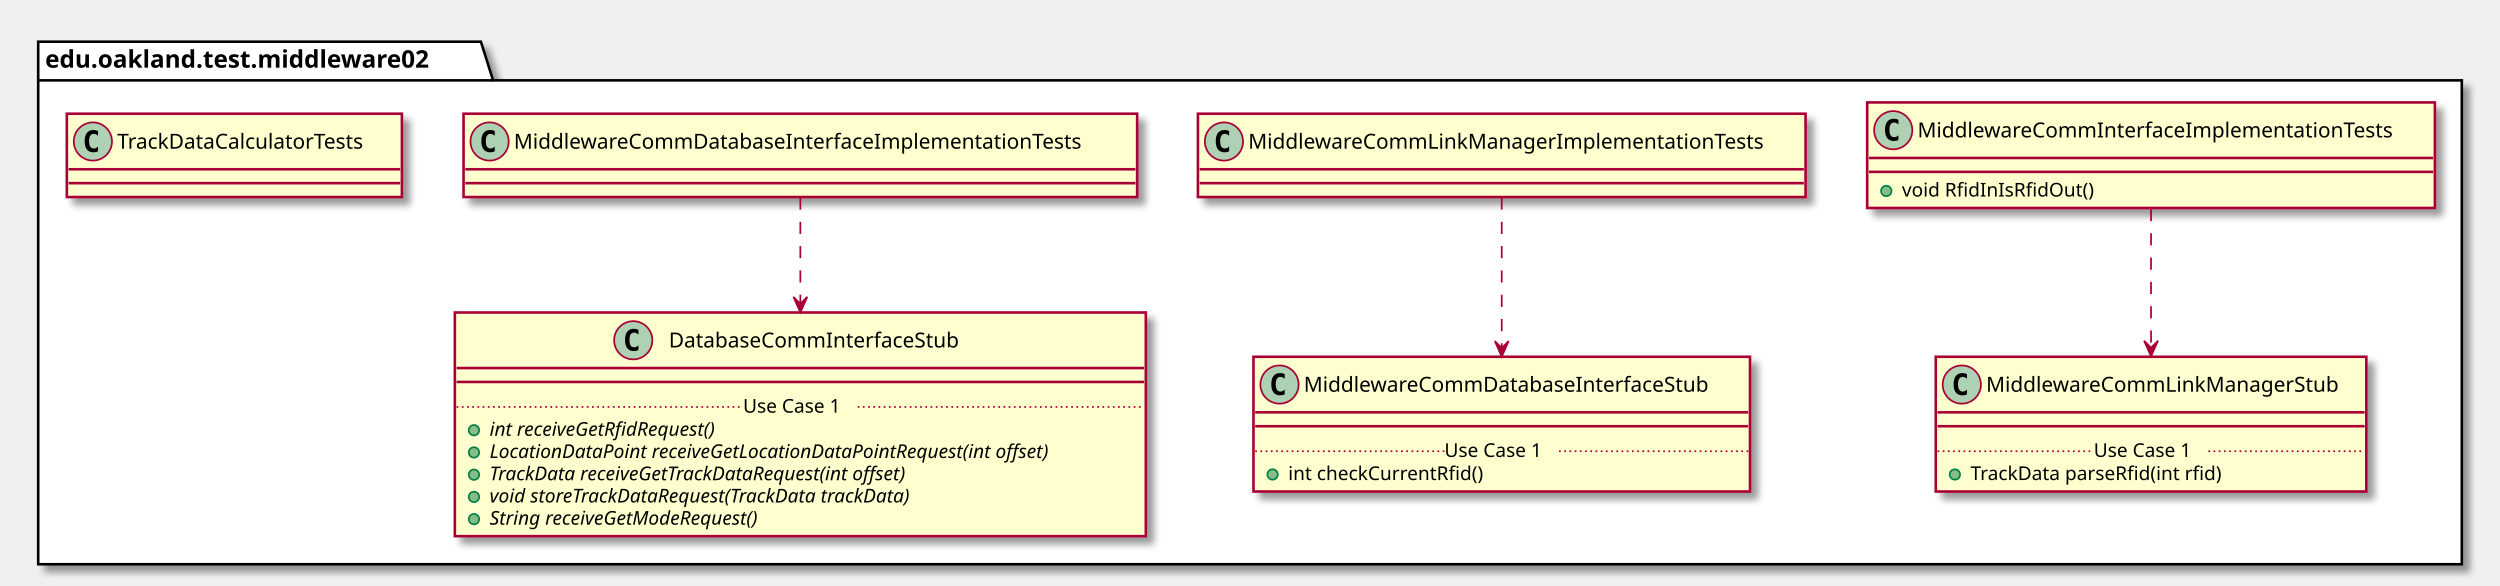
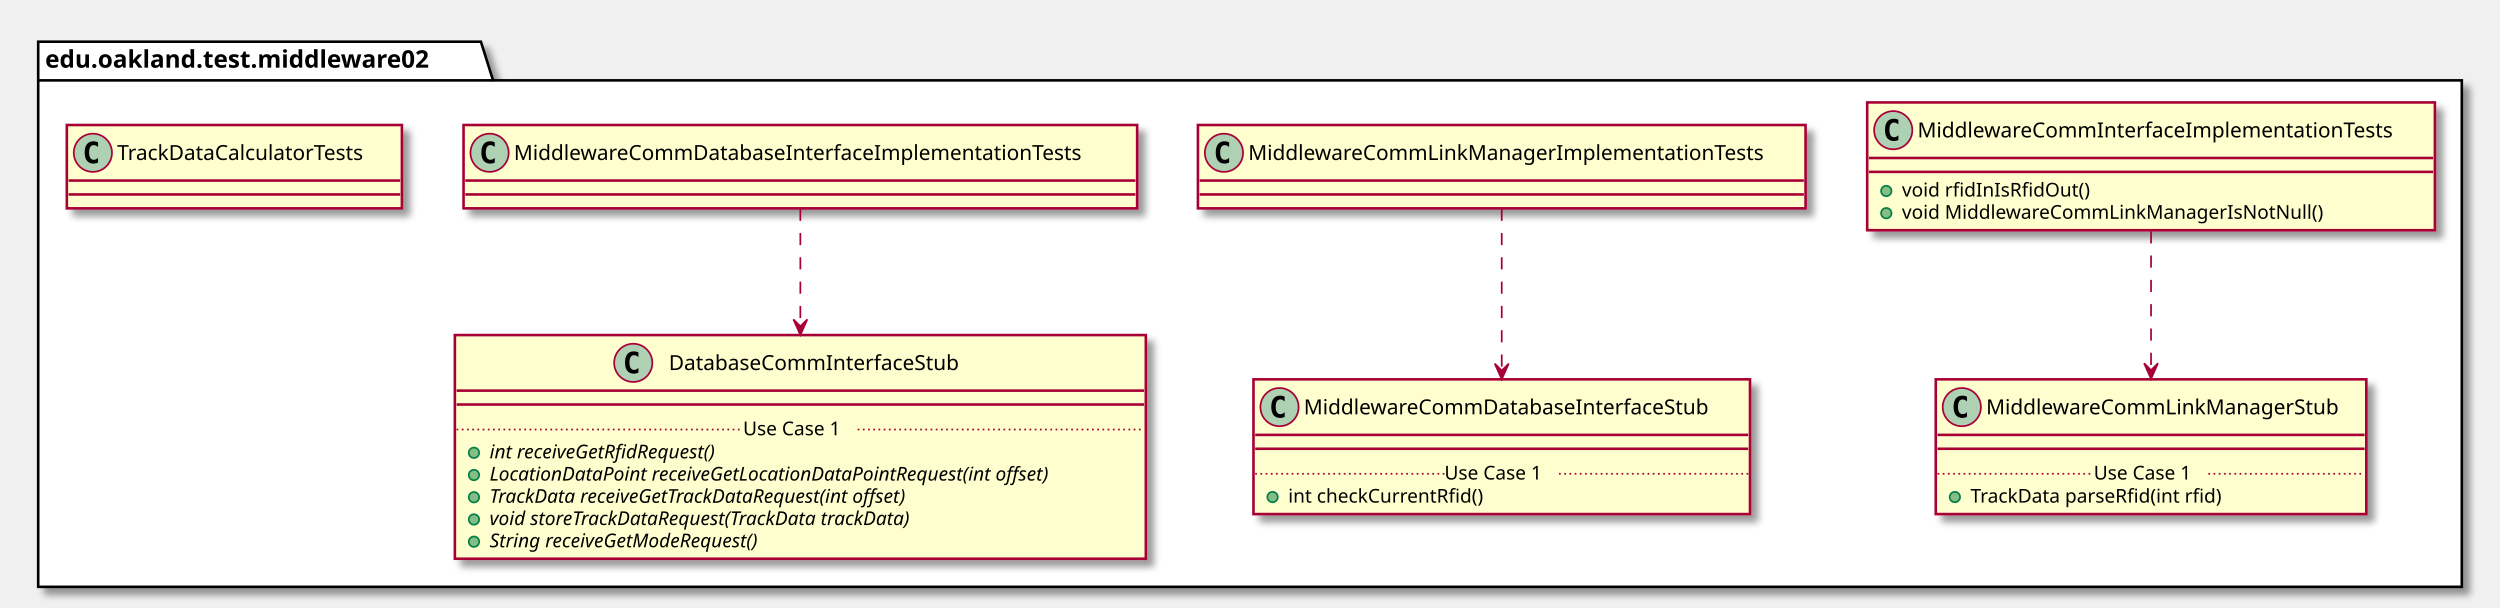
- <svg xmlns="http://www.w3.org/2000/svg" contentScriptType="application/ecmascript" contentStyleType="text/css" height="337px" preserveAspectRatio="none" style="width:1440px;height:337px;" version="1.1" viewBox="0 0 1440 337" width="1440px" zoomAndPan="magnify">
+ <svg xmlns="http://www.w3.org/2000/svg" contentScriptType="application/ecmascript" contentStyleType="text/css" height="350px" preserveAspectRatio="none" style="width:1440px;height:350px;" version="1.1" viewBox="0 0 1440 350" width="1440px" zoomAndPan="magnify">
  <defs>
-     <filter height="300%" id="f1j44obskdg0xr" width="300%" x="-1" y="-1">
+     <filter height="300%" id="f1d44m0nrgg00u" width="300%" x="-1" y="-1">
      <feGaussianBlur result="blurOut" stdDeviation="2.0" />
      <feColorMatrix in="blurOut" result="blurOut2" type="matrix" values="0 0 0 0 0 0 0 0 0 0 0 0 0 0 0 0 0 0 .4 0" />
      <feOffset dx="4.0" dy="4.0" in="blurOut2" result="blurOut3" />
      <feBlend in="SourceGraphic" in2="blurOut3" mode="normal" />
    </filter>
  </defs>
  <g>
-     <polygon fill="#FFFFFF" filter="url(#f1j44obskdg0xr)" points="22,24,277,24,284,46.297,1418,46.297,1418,325,22,325,22,24" style="stroke: #000000; stroke-width: 1.5;" />
+     <polygon fill="#FFFFFF" filter="url(#f1d44m0nrgg00u)" points="22,24,277,24,284,46.297,1418,46.297,1418,338,22,338,22,24" style="stroke: #000000; stroke-width: 1.5;" />
    <line style="stroke: #000000; stroke-width: 1.5;" x1="22" x2="284" y1="46.297" y2="46.297" />
    <text fill="#000000" font-family="sans-serif" font-size="14" font-weight="bold" lengthAdjust="spacingAndGlyphs" textLength="249" x="26" y="38.995">edu.oakland.test.middleware02</text>
-     <rect fill="#FEFECE" filter="url(#f1j44obskdg0xr)" height="60.805" id="MiddlewareCommInterfaceImplementationTests" style="stroke: #A80036; stroke-width: 1.5;" width="327" x="1075.5" y="59" />
+     <rect fill="#FEFECE" filter="url(#f1d44m0nrgg00u)" height="73.609" id="MiddlewareCommInterfaceImplementationTests" style="stroke: #A80036; stroke-width: 1.5;" width="327" x="1075.5" y="59" />
    <ellipse cx="1090.5" cy="75" fill="#ADD1B2" rx="11" ry="11" style="stroke: #A80036; stroke-width: 1.0;" />
    <path d="M1093.469,80.641 Q1092.891,80.938 1092.25,81.078 Q1091.609,81.234 1090.906,81.234 Q1088.406,81.234 1087.078,79.594 Q1085.766,77.938 1085.766,74.812 Q1085.766,71.688 1087.078,70.031 Q1088.406,68.375 1090.906,68.375 Q1091.609,68.375 1092.25,68.531 Q1092.906,68.688 1093.469,68.984 L1093.469,71.703 Q1092.844,71.125 1092.25,70.859 Q1091.656,70.578 1091.031,70.578 Q1089.688,70.578 1089,71.656 Q1088.312,72.719 1088.312,74.812 Q1088.312,76.906 1089,77.984 Q1089.688,79.047 1091.031,79.047 Q1091.656,79.047 1092.25,78.781 Q1092.844,78.5 1093.469,77.922 L1093.469,80.641 Z " />
    <text fill="#000000" font-family="sans-serif" font-size="12" lengthAdjust="spacingAndGlyphs" textLength="295" x="1104.5" y="79.154">MiddlewareCommInterfaceImplementationTests</text>
    <line style="stroke: #A80036; stroke-width: 1.5;" x1="1076.5" x2="1401.5" y1="91" y2="91" />
    <line style="stroke: #A80036; stroke-width: 1.5;" x1="1076.5" x2="1401.5" y1="99" y2="99" />
    <ellipse cx="1086.5" cy="110" fill="#84BE84" rx="3" ry="3" style="stroke: #038048; stroke-width: 1.0;" />
-     <text fill="#000000" font-family="sans-serif" font-size="11" lengthAdjust="spacingAndGlyphs" textLength="117" x="1095.5" y="113.21">void RfidInIsRfidOut()</text>
-     <rect fill="#FEFECE" filter="url(#f1j44obskdg0xr)" height="77.609" id="MiddlewareCommLinkManagerStub" style="stroke: #A80036; stroke-width: 1.5;" width="248" x="1115" y="205.5" />
-     <ellipse cx="1130" cy="221.5" fill="#ADD1B2" rx="11" ry="11" style="stroke: #A80036; stroke-width: 1.0;" />
-     <path d="M1132.969,227.141 Q1132.391,227.438 1131.75,227.578 Q1131.109,227.734 1130.406,227.734 Q1127.906,227.734 1126.578,226.094 Q1125.266,224.438 1125.266,221.312 Q1125.266,218.188 1126.578,216.531 Q1127.906,214.875 1130.406,214.875 Q1131.109,214.875 1131.75,215.031 Q1132.406,215.188 1132.969,215.484 L1132.969,218.203 Q1132.344,217.625 1131.75,217.359 Q1131.156,217.078 1130.531,217.078 Q1129.188,217.078 1128.5,218.156 Q1127.812,219.219 1127.812,221.312 Q1127.812,223.406 1128.5,224.484 Q1129.188,225.547 1130.531,225.547 Q1131.156,225.547 1131.75,225.281 Q1132.344,225 1132.969,224.422 L1132.969,227.141 Z " />
-     <text fill="#000000" font-family="sans-serif" font-size="12" lengthAdjust="spacingAndGlyphs" textLength="216" x="1144" y="225.654">MiddlewareCommLinkManagerStub</text>
-     <line style="stroke: #A80036; stroke-width: 1.5;" x1="1116" x2="1362" y1="237.5" y2="237.5" />
-     <line style="stroke: #A80036; stroke-width: 1.5;" x1="1116" x2="1362" y1="245.5" y2="245.5" />
-     <ellipse cx="1126" cy="273.305" fill="#84BE84" rx="3" ry="3" style="stroke: #038048; stroke-width: 1.0;" />
-     <text fill="#000000" font-family="sans-serif" font-size="11" lengthAdjust="spacingAndGlyphs" textLength="160" x="1135" y="276.515">TrackData parseRfid(int rfid)</text>
-     <line style="stroke: #A80036; stroke-width: 1.0; stroke-dasharray: 1.0,2.0;" x1="1116" x2="1206" y1="259.902" y2="259.902" />
-     <text fill="#000000" font-family="sans-serif" font-size="11" lengthAdjust="spacingAndGlyphs" textLength="66" x="1206" y="263.21">Use Case 1</text>
-     <line style="stroke: #A80036; stroke-width: 1.0; stroke-dasharray: 1.0,2.0;" x1="1272" x2="1362" y1="259.902" y2="259.902" />
-     <rect fill="#FEFECE" filter="url(#f1j44obskdg0xr)" height="48" id="MiddlewareCommLinkManagerImplementationTests" style="stroke: #A80036; stroke-width: 1.5;" width="350" x="690" y="65.5" />
-     <ellipse cx="705" cy="81.5" fill="#ADD1B2" rx="11" ry="11" style="stroke: #A80036; stroke-width: 1.0;" />
-     <path d="M707.969,87.141 Q707.391,87.438 706.75,87.578 Q706.109,87.734 705.406,87.734 Q702.906,87.734 701.578,86.094 Q700.266,84.438 700.266,81.312 Q700.266,78.188 701.578,76.531 Q702.906,74.875 705.406,74.875 Q706.109,74.875 706.75,75.031 Q707.406,75.188 707.969,75.484 L707.969,78.203 Q707.344,77.625 706.75,77.359 Q706.156,77.078 705.531,77.078 Q704.188,77.078 703.5,78.156 Q702.812,79.219 702.812,81.312 Q702.812,83.406 703.5,84.484 Q704.188,85.547 705.531,85.547 Q706.156,85.547 706.75,85.281 Q707.344,85 707.969,84.422 L707.969,87.141 Z " />
-     <text fill="#000000" font-family="sans-serif" font-size="12" lengthAdjust="spacingAndGlyphs" textLength="318" x="719" y="85.654">MiddlewareCommLinkManagerImplementationTests</text>
-     <line style="stroke: #A80036; stroke-width: 1.5;" x1="691" x2="1039" y1="97.5" y2="97.5" />
-     <line style="stroke: #A80036; stroke-width: 1.5;" x1="691" x2="1039" y1="105.5" y2="105.5" />
-     <rect fill="#FEFECE" filter="url(#f1j44obskdg0xr)" height="77.609" id="MiddlewareCommDatabaseInterfaceStub" style="stroke: #A80036; stroke-width: 1.5;" width="286" x="722" y="205.5" />
-     <ellipse cx="737" cy="221.5" fill="#ADD1B2" rx="11" ry="11" style="stroke: #A80036; stroke-width: 1.0;" />
-     <path d="M739.969,227.141 Q739.391,227.438 738.75,227.578 Q738.109,227.734 737.406,227.734 Q734.906,227.734 733.578,226.094 Q732.266,224.438 732.266,221.312 Q732.266,218.188 733.578,216.531 Q734.906,214.875 737.406,214.875 Q738.109,214.875 738.75,215.031 Q739.406,215.188 739.969,215.484 L739.969,218.203 Q739.344,217.625 738.75,217.359 Q738.156,217.078 737.531,217.078 Q736.188,217.078 735.5,218.156 Q734.812,219.219 734.812,221.312 Q734.812,223.406 735.5,224.484 Q736.188,225.547 737.531,225.547 Q738.156,225.547 738.75,225.281 Q739.344,225 739.969,224.422 L739.969,227.141 Z " />
-     <text fill="#000000" font-family="sans-serif" font-size="12" lengthAdjust="spacingAndGlyphs" textLength="254" x="751" y="225.654">MiddlewareCommDatabaseInterfaceStub</text>
-     <line style="stroke: #A80036; stroke-width: 1.5;" x1="723" x2="1007" y1="237.5" y2="237.5" />
-     <line style="stroke: #A80036; stroke-width: 1.5;" x1="723" x2="1007" y1="245.5" y2="245.5" />
-     <ellipse cx="733" cy="273.305" fill="#84BE84" rx="3" ry="3" style="stroke: #038048; stroke-width: 1.0;" />
-     <text fill="#000000" font-family="sans-serif" font-size="11" lengthAdjust="spacingAndGlyphs" textLength="122" x="742" y="276.515">int checkCurrentRfid()</text>
-     <line style="stroke: #A80036; stroke-width: 1.0; stroke-dasharray: 1.0,2.0;" x1="723" x2="832" y1="259.902" y2="259.902" />
-     <text fill="#000000" font-family="sans-serif" font-size="11" lengthAdjust="spacingAndGlyphs" textLength="66" x="832" y="263.21">Use Case 1</text>
-     <line style="stroke: #A80036; stroke-width: 1.0; stroke-dasharray: 1.0,2.0;" x1="898" x2="1007" y1="259.902" y2="259.902" />
-     <rect fill="#FEFECE" filter="url(#f1j44obskdg0xr)" height="48" id="MiddlewareCommDatabaseInterfaceImplementationTests" style="stroke: #A80036; stroke-width: 1.5;" width="388" x="267" y="65.5" />
-     <ellipse cx="282" cy="81.5" fill="#ADD1B2" rx="11" ry="11" style="stroke: #A80036; stroke-width: 1.0;" />
-     <path d="M284.969,87.141 Q284.391,87.438 283.75,87.578 Q283.109,87.734 282.406,87.734 Q279.906,87.734 278.578,86.094 Q277.266,84.438 277.266,81.312 Q277.266,78.188 278.578,76.531 Q279.906,74.875 282.406,74.875 Q283.109,74.875 283.75,75.031 Q284.406,75.188 284.969,75.484 L284.969,78.203 Q284.344,77.625 283.75,77.359 Q283.156,77.078 282.531,77.078 Q281.188,77.078 280.5,78.156 Q279.812,79.219 279.812,81.312 Q279.812,83.406 280.5,84.484 Q281.188,85.547 282.531,85.547 Q283.156,85.547 283.75,85.281 Q284.344,85 284.969,84.422 L284.969,87.141 Z " />
-     <text fill="#000000" font-family="sans-serif" font-size="12" lengthAdjust="spacingAndGlyphs" textLength="356" x="296" y="85.654">MiddlewareCommDatabaseInterfaceImplementationTests</text>
-     <line style="stroke: #A80036; stroke-width: 1.5;" x1="268" x2="654" y1="97.5" y2="97.5" />
-     <line style="stroke: #A80036; stroke-width: 1.5;" x1="268" x2="654" y1="105.5" y2="105.5" />
-     <rect fill="#FEFECE" filter="url(#f1j44obskdg0xr)" height="128.828" id="DatabaseCommInterfaceStub" style="stroke: #A80036; stroke-width: 1.5;" width="398" x="262" y="180" />
-     <ellipse cx="364.75" cy="196" fill="#ADD1B2" rx="11" ry="11" style="stroke: #A80036; stroke-width: 1.0;" />
-     <path d="M367.719,201.641 Q367.141,201.938 366.5,202.078 Q365.859,202.234 365.156,202.234 Q362.656,202.234 361.328,200.594 Q360.016,198.938 360.016,195.812 Q360.016,192.688 361.328,191.031 Q362.656,189.375 365.156,189.375 Q365.859,189.375 366.5,189.531 Q367.156,189.688 367.719,189.984 L367.719,192.703 Q367.094,192.125 366.5,191.859 Q365.906,191.578 365.281,191.578 Q363.938,191.578 363.25,192.656 Q362.562,193.719 362.562,195.812 Q362.562,197.906 363.25,198.984 Q363.938,200.047 365.281,200.047 Q365.906,200.047 366.5,199.781 Q367.094,199.5 367.719,198.922 L367.719,201.641 Z " />
-     <text fill="#000000" font-family="sans-serif" font-size="12" lengthAdjust="spacingAndGlyphs" textLength="184" x="385.25" y="200.154">DatabaseCommInterfaceStub</text>
-     <line style="stroke: #A80036; stroke-width: 1.5;" x1="263" x2="659" y1="212" y2="212" />
-     <line style="stroke: #A80036; stroke-width: 1.5;" x1="263" x2="659" y1="220" y2="220" />
-     <ellipse cx="273" cy="247.805" fill="#84BE84" rx="3" ry="3" style="stroke: #038048; stroke-width: 1.0;" />
-     <text fill="#000000" font-family="sans-serif" font-size="11" font-style="italic" lengthAdjust="spacingAndGlyphs" textLength="156" x="282" y="251.015">int receiveGetRfidRequest()</text>
-     <ellipse cx="273" cy="260.609" fill="#84BE84" rx="3" ry="3" style="stroke: #038048; stroke-width: 1.0;" />
-     <text fill="#000000" font-family="sans-serif" font-size="11" font-style="italic" lengthAdjust="spacingAndGlyphs" textLength="372" x="282" y="263.82">LocationDataPoint receiveGetLocationDataPointRequest(int offset)</text>
-     <ellipse cx="273" cy="273.414" fill="#84BE84" rx="3" ry="3" style="stroke: #038048; stroke-width: 1.0;" />
-     <text fill="#000000" font-family="sans-serif" font-size="11" font-style="italic" lengthAdjust="spacingAndGlyphs" textLength="284" x="282" y="276.625">TrackData receiveGetTrackDataRequest(int offset)</text>
-     <ellipse cx="273" cy="286.219" fill="#84BE84" rx="3" ry="3" style="stroke: #038048; stroke-width: 1.0;" />
-     <text fill="#000000" font-family="sans-serif" font-size="11" font-style="italic" lengthAdjust="spacingAndGlyphs" textLength="283" x="282" y="289.429">void storeTrackDataRequest(TrackData trackData)</text>
-     <ellipse cx="273" cy="299.023" fill="#84BE84" rx="3" ry="3" style="stroke: #038048; stroke-width: 1.0;" />
-     <text fill="#000000" font-family="sans-serif" font-size="11" font-style="italic" lengthAdjust="spacingAndGlyphs" textLength="183" x="282" y="302.234">String receiveGetModeRequest()</text>
-     <line style="stroke: #A80036; stroke-width: 1.0; stroke-dasharray: 1.0,2.0;" x1="263" x2="428" y1="234.402" y2="234.402" />
-     <text fill="#000000" font-family="sans-serif" font-size="11" lengthAdjust="spacingAndGlyphs" textLength="66" x="428" y="237.71">Use Case 1</text>
-     <line style="stroke: #A80036; stroke-width: 1.0; stroke-dasharray: 1.0,2.0;" x1="494" x2="659" y1="234.402" y2="234.402" />
-     <rect fill="#FEFECE" filter="url(#f1j44obskdg0xr)" height="48" id="TrackDataCalculatorTests" style="stroke: #A80036; stroke-width: 1.5;" width="193" x="38.5" y="65.5" />
-     <ellipse cx="53.5" cy="81.5" fill="#ADD1B2" rx="11" ry="11" style="stroke: #A80036; stroke-width: 1.0;" />
-     <path d="M56.469,87.141 Q55.891,87.438 55.25,87.578 Q54.609,87.734 53.906,87.734 Q51.406,87.734 50.078,86.094 Q48.766,84.438 48.766,81.312 Q48.766,78.188 50.078,76.531 Q51.406,74.875 53.906,74.875 Q54.609,74.875 55.25,75.031 Q55.906,75.188 56.469,75.484 L56.469,78.203 Q55.844,77.625 55.25,77.359 Q54.656,77.078 54.031,77.078 Q52.688,77.078 52,78.156 Q51.312,79.219 51.312,81.312 Q51.312,83.406 52,84.484 Q52.688,85.547 54.031,85.547 Q54.656,85.547 55.25,85.281 Q55.844,85 56.469,84.422 L56.469,87.141 Z " />
-     <text fill="#000000" font-family="sans-serif" font-size="12" lengthAdjust="spacingAndGlyphs" textLength="161" x="67.5" y="85.654">TrackDataCalculatorTests</text>
-     <line style="stroke: #A80036; stroke-width: 1.5;" x1="39.5" x2="230.5" y1="97.5" y2="97.5" />
-     <line style="stroke: #A80036; stroke-width: 1.5;" x1="39.5" x2="230.5" y1="105.5" y2="105.5" />
-     <path d="M1239,120.36 C1239,143.11 1239,174.75 1239,200.26 " fill="none" id="MiddlewareCommInterfaceImplementationTests-&gt;MiddlewareCommLinkManagerStub" style="stroke: #A80036; stroke-width: 1.0; stroke-dasharray: 7.0,7.0;" />
-     <polygon fill="#A80036" points="1239,205.28,1243,196.28,1239,200.28,1235,196.28,1239,205.28" style="stroke: #A80036; stroke-width: 1.0;" />
-     <path d="M865,113.74 C865,136.64 865,172.18 865,200.28 " fill="none" id="MiddlewareCommLinkManagerImplementationTests-&gt;MiddlewareCommDatabaseInterfaceStub" style="stroke: #A80036; stroke-width: 1.0; stroke-dasharray: 7.0,7.0;" />
-     <polygon fill="#A80036" points="865,205.44,869,196.44,865,200.44,861,196.44,865,205.44" style="stroke: #A80036; stroke-width: 1.0;" />
-     <path d="M461,113.74 C461,130.07 461,152.82 461,174.73 " fill="none" id="MiddlewareCommDatabaseInterfaceImplementationTests-&gt;DatabaseCommInterfaceStub" style="stroke: #A80036; stroke-width: 1.0; stroke-dasharray: 7.0,7.0;" />
-     <polygon fill="#A80036" points="461,179.98,465,170.98,461,174.98,457,170.98,461,179.98" style="stroke: #A80036; stroke-width: 1.0;" />
+     <text fill="#000000" font-family="sans-serif" font-size="11" lengthAdjust="spacingAndGlyphs" textLength="115" x="1095.5" y="113.21">void rfidInIsRfidOut()</text>
+     <ellipse cx="1086.5" cy="122.805" fill="#84BE84" rx="3" ry="3" style="stroke: #038048; stroke-width: 1.0;" />
+     <text fill="#000000" font-family="sans-serif" font-size="11" lengthAdjust="spacingAndGlyphs" textLength="257" x="1095.5" y="126.015">void MiddlewareCommLinkManagerIsNotNull()</text>
+     <rect fill="#FEFECE" filter="url(#f1d44m0nrgg00u)" height="77.609" id="MiddlewareCommLinkManagerStub" style="stroke: #A80036; stroke-width: 1.5;" width="248" x="1115" y="218.5" />
+     <ellipse cx="1130" cy="234.5" fill="#ADD1B2" rx="11" ry="11" style="stroke: #A80036; stroke-width: 1.0;" />
+     <path d="M1132.969,240.141 Q1132.391,240.438 1131.75,240.578 Q1131.109,240.734 1130.406,240.734 Q1127.906,240.734 1126.578,239.094 Q1125.266,237.438 1125.266,234.312 Q1125.266,231.188 1126.578,229.531 Q1127.906,227.875 1130.406,227.875 Q1131.109,227.875 1131.75,228.031 Q1132.406,228.188 1132.969,228.484 L1132.969,231.203 Q1132.344,230.625 1131.75,230.359 Q1131.156,230.078 1130.531,230.078 Q1129.188,230.078 1128.5,231.156 Q1127.812,232.219 1127.812,234.312 Q1127.812,236.406 1128.5,237.484 Q1129.188,238.547 1130.531,238.547 Q1131.156,238.547 1131.75,238.281 Q1132.344,238 1132.969,237.422 L1132.969,240.141 Z " />
+     <text fill="#000000" font-family="sans-serif" font-size="12" lengthAdjust="spacingAndGlyphs" textLength="216" x="1144" y="238.654">MiddlewareCommLinkManagerStub</text>
+     <line style="stroke: #A80036; stroke-width: 1.5;" x1="1116" x2="1362" y1="250.5" y2="250.5" />
+     <line style="stroke: #A80036; stroke-width: 1.5;" x1="1116" x2="1362" y1="258.5" y2="258.5" />
+     <ellipse cx="1126" cy="286.305" fill="#84BE84" rx="3" ry="3" style="stroke: #038048; stroke-width: 1.0;" />
+     <text fill="#000000" font-family="sans-serif" font-size="11" lengthAdjust="spacingAndGlyphs" textLength="160" x="1135" y="289.515">TrackData parseRfid(int rfid)</text>
+     <line style="stroke: #A80036; stroke-width: 1.0; stroke-dasharray: 1.0,2.0;" x1="1116" x2="1206" y1="272.902" y2="272.902" />
+     <text fill="#000000" font-family="sans-serif" font-size="11" lengthAdjust="spacingAndGlyphs" textLength="66" x="1206" y="276.21">Use Case 1</text>
+     <line style="stroke: #A80036; stroke-width: 1.0; stroke-dasharray: 1.0,2.0;" x1="1272" x2="1362" y1="272.902" y2="272.902" />
+     <rect fill="#FEFECE" filter="url(#f1d44m0nrgg00u)" height="48" id="MiddlewareCommLinkManagerImplementationTests" style="stroke: #A80036; stroke-width: 1.5;" width="350" x="690" y="72" />
+     <ellipse cx="705" cy="88" fill="#ADD1B2" rx="11" ry="11" style="stroke: #A80036; stroke-width: 1.0;" />
+     <path d="M707.969,93.641 Q707.391,93.938 706.75,94.078 Q706.109,94.234 705.406,94.234 Q702.906,94.234 701.578,92.594 Q700.266,90.938 700.266,87.812 Q700.266,84.688 701.578,83.031 Q702.906,81.375 705.406,81.375 Q706.109,81.375 706.75,81.531 Q707.406,81.688 707.969,81.984 L707.969,84.703 Q707.344,84.125 706.75,83.859 Q706.156,83.578 705.531,83.578 Q704.188,83.578 703.5,84.656 Q702.812,85.719 702.812,87.812 Q702.812,89.906 703.5,90.984 Q704.188,92.047 705.531,92.047 Q706.156,92.047 706.75,91.781 Q707.344,91.5 707.969,90.922 L707.969,93.641 Z " />
+     <text fill="#000000" font-family="sans-serif" font-size="12" lengthAdjust="spacingAndGlyphs" textLength="318" x="719" y="92.154">MiddlewareCommLinkManagerImplementationTests</text>
+     <line style="stroke: #A80036; stroke-width: 1.5;" x1="691" x2="1039" y1="104" y2="104" />
+     <line style="stroke: #A80036; stroke-width: 1.5;" x1="691" x2="1039" y1="112" y2="112" />
+     <rect fill="#FEFECE" filter="url(#f1d44m0nrgg00u)" height="77.609" id="MiddlewareCommDatabaseInterfaceStub" style="stroke: #A80036; stroke-width: 1.5;" width="286" x="722" y="218.5" />
+     <ellipse cx="737" cy="234.5" fill="#ADD1B2" rx="11" ry="11" style="stroke: #A80036; stroke-width: 1.0;" />
+     <path d="M739.969,240.141 Q739.391,240.438 738.75,240.578 Q738.109,240.734 737.406,240.734 Q734.906,240.734 733.578,239.094 Q732.266,237.438 732.266,234.312 Q732.266,231.188 733.578,229.531 Q734.906,227.875 737.406,227.875 Q738.109,227.875 738.75,228.031 Q739.406,228.188 739.969,228.484 L739.969,231.203 Q739.344,230.625 738.75,230.359 Q738.156,230.078 737.531,230.078 Q736.188,230.078 735.5,231.156 Q734.812,232.219 734.812,234.312 Q734.812,236.406 735.5,237.484 Q736.188,238.547 737.531,238.547 Q738.156,238.547 738.75,238.281 Q739.344,238 739.969,237.422 L739.969,240.141 Z " />
+     <text fill="#000000" font-family="sans-serif" font-size="12" lengthAdjust="spacingAndGlyphs" textLength="254" x="751" y="238.654">MiddlewareCommDatabaseInterfaceStub</text>
+     <line style="stroke: #A80036; stroke-width: 1.5;" x1="723" x2="1007" y1="250.5" y2="250.5" />
+     <line style="stroke: #A80036; stroke-width: 1.5;" x1="723" x2="1007" y1="258.5" y2="258.5" />
+     <ellipse cx="733" cy="286.305" fill="#84BE84" rx="3" ry="3" style="stroke: #038048; stroke-width: 1.0;" />
+     <text fill="#000000" font-family="sans-serif" font-size="11" lengthAdjust="spacingAndGlyphs" textLength="122" x="742" y="289.515">int checkCurrentRfid()</text>
+     <line style="stroke: #A80036; stroke-width: 1.0; stroke-dasharray: 1.0,2.0;" x1="723" x2="832" y1="272.902" y2="272.902" />
+     <text fill="#000000" font-family="sans-serif" font-size="11" lengthAdjust="spacingAndGlyphs" textLength="66" x="832" y="276.21">Use Case 1</text>
+     <line style="stroke: #A80036; stroke-width: 1.0; stroke-dasharray: 1.0,2.0;" x1="898" x2="1007" y1="272.902" y2="272.902" />
+     <rect fill="#FEFECE" filter="url(#f1d44m0nrgg00u)" height="48" id="MiddlewareCommDatabaseInterfaceImplementationTests" style="stroke: #A80036; stroke-width: 1.5;" width="388" x="267" y="72" />
+     <ellipse cx="282" cy="88" fill="#ADD1B2" rx="11" ry="11" style="stroke: #A80036; stroke-width: 1.0;" />
+     <path d="M284.969,93.641 Q284.391,93.938 283.75,94.078 Q283.109,94.234 282.406,94.234 Q279.906,94.234 278.578,92.594 Q277.266,90.938 277.266,87.812 Q277.266,84.688 278.578,83.031 Q279.906,81.375 282.406,81.375 Q283.109,81.375 283.75,81.531 Q284.406,81.688 284.969,81.984 L284.969,84.703 Q284.344,84.125 283.75,83.859 Q283.156,83.578 282.531,83.578 Q281.188,83.578 280.5,84.656 Q279.812,85.719 279.812,87.812 Q279.812,89.906 280.5,90.984 Q281.188,92.047 282.531,92.047 Q283.156,92.047 283.75,91.781 Q284.344,91.5 284.969,90.922 L284.969,93.641 Z " />
+     <text fill="#000000" font-family="sans-serif" font-size="12" lengthAdjust="spacingAndGlyphs" textLength="356" x="296" y="92.154">MiddlewareCommDatabaseInterfaceImplementationTests</text>
+     <line style="stroke: #A80036; stroke-width: 1.5;" x1="268" x2="654" y1="104" y2="104" />
+     <line style="stroke: #A80036; stroke-width: 1.5;" x1="268" x2="654" y1="112" y2="112" />
+     <rect fill="#FEFECE" filter="url(#f1d44m0nrgg00u)" height="128.828" id="DatabaseCommInterfaceStub" style="stroke: #A80036; stroke-width: 1.5;" width="398" x="262" y="193" />
+     <ellipse cx="364.75" cy="209" fill="#ADD1B2" rx="11" ry="11" style="stroke: #A80036; stroke-width: 1.0;" />
+     <path d="M367.719,214.641 Q367.141,214.938 366.5,215.078 Q365.859,215.234 365.156,215.234 Q362.656,215.234 361.328,213.594 Q360.016,211.938 360.016,208.812 Q360.016,205.688 361.328,204.031 Q362.656,202.375 365.156,202.375 Q365.859,202.375 366.5,202.531 Q367.156,202.688 367.719,202.984 L367.719,205.703 Q367.094,205.125 366.5,204.859 Q365.906,204.578 365.281,204.578 Q363.938,204.578 363.25,205.656 Q362.562,206.719 362.562,208.812 Q362.562,210.906 363.25,211.984 Q363.938,213.047 365.281,213.047 Q365.906,213.047 366.5,212.781 Q367.094,212.5 367.719,211.922 L367.719,214.641 Z " />
+     <text fill="#000000" font-family="sans-serif" font-size="12" lengthAdjust="spacingAndGlyphs" textLength="184" x="385.25" y="213.154">DatabaseCommInterfaceStub</text>
+     <line style="stroke: #A80036; stroke-width: 1.5;" x1="263" x2="659" y1="225" y2="225" />
+     <line style="stroke: #A80036; stroke-width: 1.5;" x1="263" x2="659" y1="233" y2="233" />
+     <ellipse cx="273" cy="260.805" fill="#84BE84" rx="3" ry="3" style="stroke: #038048; stroke-width: 1.0;" />
+     <text fill="#000000" font-family="sans-serif" font-size="11" font-style="italic" lengthAdjust="spacingAndGlyphs" textLength="156" x="282" y="264.015">int receiveGetRfidRequest()</text>
+     <ellipse cx="273" cy="273.609" fill="#84BE84" rx="3" ry="3" style="stroke: #038048; stroke-width: 1.0;" />
+     <text fill="#000000" font-family="sans-serif" font-size="11" font-style="italic" lengthAdjust="spacingAndGlyphs" textLength="372" x="282" y="276.82">LocationDataPoint receiveGetLocationDataPointRequest(int offset)</text>
+     <ellipse cx="273" cy="286.414" fill="#84BE84" rx="3" ry="3" style="stroke: #038048; stroke-width: 1.0;" />
+     <text fill="#000000" font-family="sans-serif" font-size="11" font-style="italic" lengthAdjust="spacingAndGlyphs" textLength="284" x="282" y="289.625">TrackData receiveGetTrackDataRequest(int offset)</text>
+     <ellipse cx="273" cy="299.219" fill="#84BE84" rx="3" ry="3" style="stroke: #038048; stroke-width: 1.0;" />
+     <text fill="#000000" font-family="sans-serif" font-size="11" font-style="italic" lengthAdjust="spacingAndGlyphs" textLength="283" x="282" y="302.429">void storeTrackDataRequest(TrackData trackData)</text>
+     <ellipse cx="273" cy="312.023" fill="#84BE84" rx="3" ry="3" style="stroke: #038048; stroke-width: 1.0;" />
+     <text fill="#000000" font-family="sans-serif" font-size="11" font-style="italic" lengthAdjust="spacingAndGlyphs" textLength="183" x="282" y="315.234">String receiveGetModeRequest()</text>
+     <line style="stroke: #A80036; stroke-width: 1.0; stroke-dasharray: 1.0,2.0;" x1="263" x2="428" y1="247.402" y2="247.402" />
+     <text fill="#000000" font-family="sans-serif" font-size="11" lengthAdjust="spacingAndGlyphs" textLength="66" x="428" y="250.71">Use Case 1</text>
+     <line style="stroke: #A80036; stroke-width: 1.0; stroke-dasharray: 1.0,2.0;" x1="494" x2="659" y1="247.402" y2="247.402" />
+     <rect fill="#FEFECE" filter="url(#f1d44m0nrgg00u)" height="48" id="TrackDataCalculatorTests" style="stroke: #A80036; stroke-width: 1.5;" width="193" x="38.5" y="72" />
+     <ellipse cx="53.5" cy="88" fill="#ADD1B2" rx="11" ry="11" style="stroke: #A80036; stroke-width: 1.0;" />
+     <path d="M56.469,93.641 Q55.891,93.938 55.25,94.078 Q54.609,94.234 53.906,94.234 Q51.406,94.234 50.078,92.594 Q48.766,90.938 48.766,87.812 Q48.766,84.688 50.078,83.031 Q51.406,81.375 53.906,81.375 Q54.609,81.375 55.25,81.531 Q55.906,81.688 56.469,81.984 L56.469,84.703 Q55.844,84.125 55.25,83.859 Q54.656,83.578 54.031,83.578 Q52.688,83.578 52,84.656 Q51.312,85.719 51.312,87.812 Q51.312,89.906 52,90.984 Q52.688,92.047 54.031,92.047 Q54.656,92.047 55.25,91.781 Q55.844,91.5 56.469,90.922 L56.469,93.641 Z " />
+     <text fill="#000000" font-family="sans-serif" font-size="12" lengthAdjust="spacingAndGlyphs" textLength="161" x="67.5" y="92.154">TrackDataCalculatorTests</text>
+     <line style="stroke: #A80036; stroke-width: 1.5;" x1="39.5" x2="230.5" y1="104" y2="104" />
+     <line style="stroke: #A80036; stroke-width: 1.5;" x1="39.5" x2="230.5" y1="112" y2="112" />
+     <path d="M1239,133.19 C1239,156.88 1239,187.95 1239,212.98 " fill="none" id="MiddlewareCommInterfaceImplementationTests-&gt;MiddlewareCommLinkManagerStub" style="stroke: #A80036; stroke-width: 1.0; stroke-dasharray: 7.0,7.0;" />
+     <polygon fill="#A80036" points="1239,218.23,1243,209.23,1239,213.23,1235,209.23,1239,218.23" style="stroke: #A80036; stroke-width: 1.0;" />
+     <path d="M865,120.19 C865,144.53 865,183.35 865,213.35 " fill="none" id="MiddlewareCommLinkManagerImplementationTests-&gt;MiddlewareCommDatabaseInterfaceStub" style="stroke: #A80036; stroke-width: 1.0; stroke-dasharray: 7.0,7.0;" />
+     <polygon fill="#A80036" points="865,218.46,869,209.46,865,213.46,861,209.46,865,218.46" style="stroke: #A80036; stroke-width: 1.0;" />
+     <path d="M461,120.19 C461,138.02 461,163.61 461,187.82 " fill="none" id="MiddlewareCommDatabaseInterfaceImplementationTests-&gt;DatabaseCommInterfaceStub" style="stroke: #A80036; stroke-width: 1.0; stroke-dasharray: 7.0,7.0;" />
+     <polygon fill="#A80036" points="461,192.96,465,183.96,461,187.96,457,183.96,461,192.96" style="stroke: #A80036; stroke-width: 1.0;" />
  </g>
</svg>
